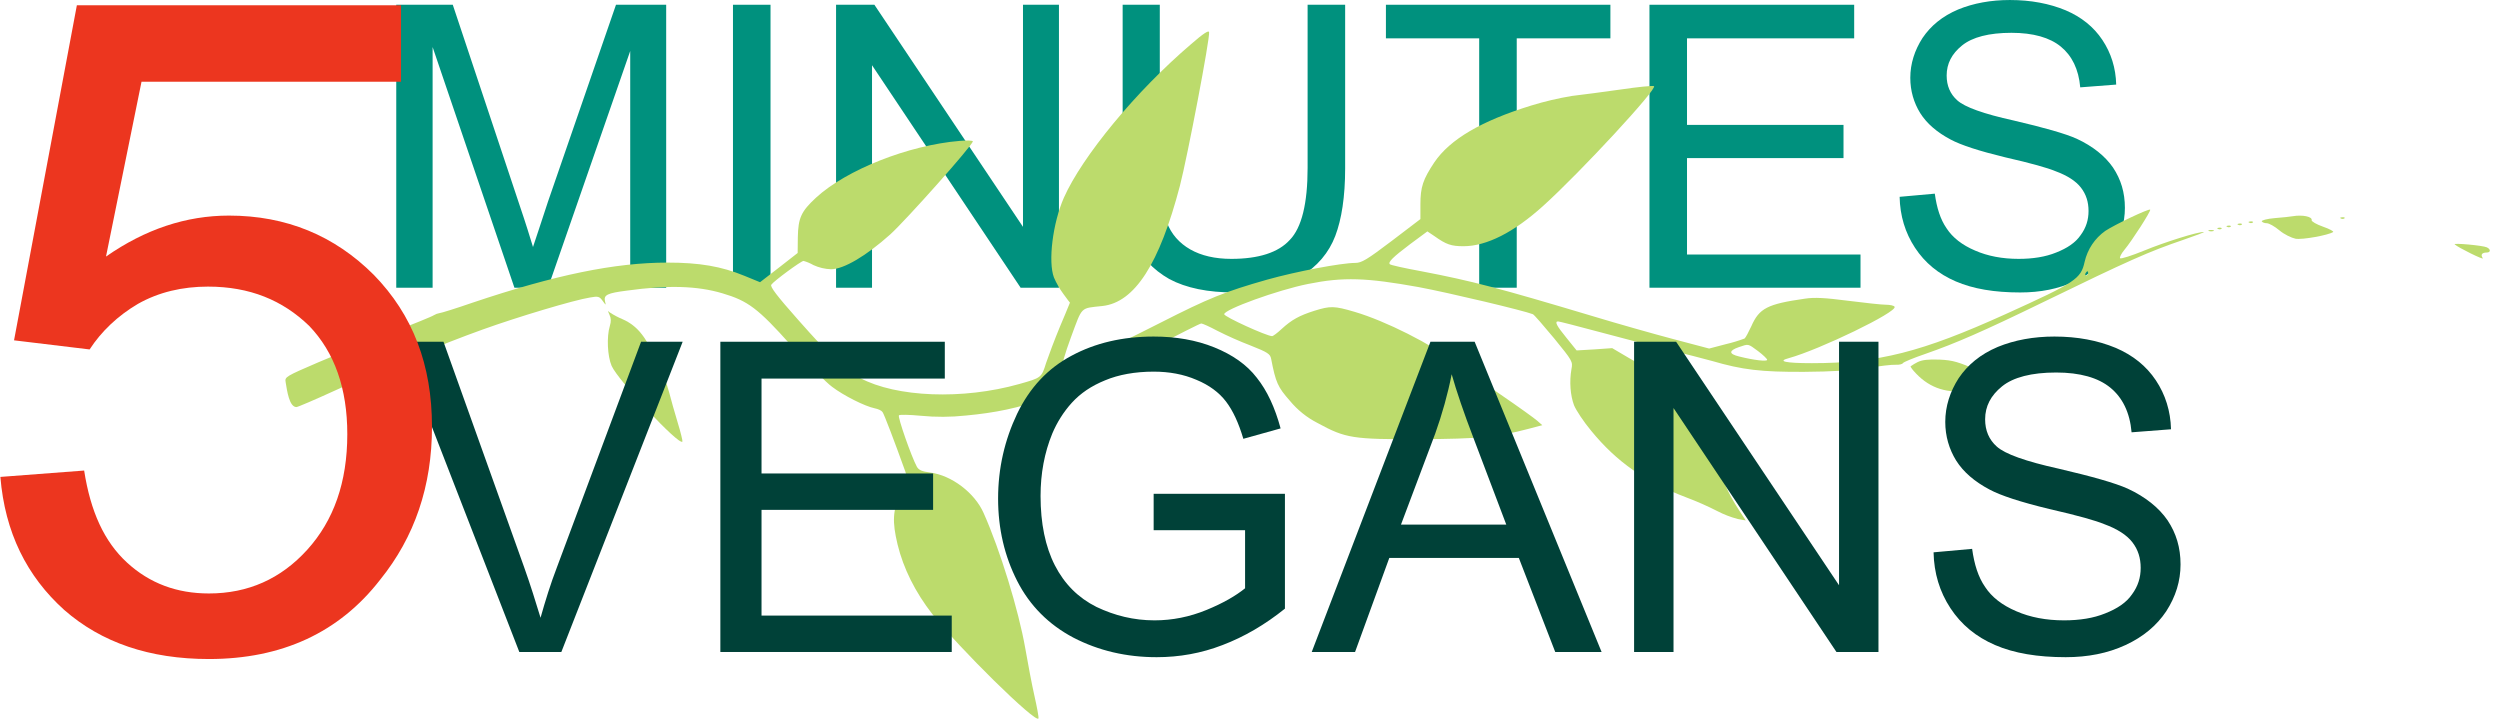
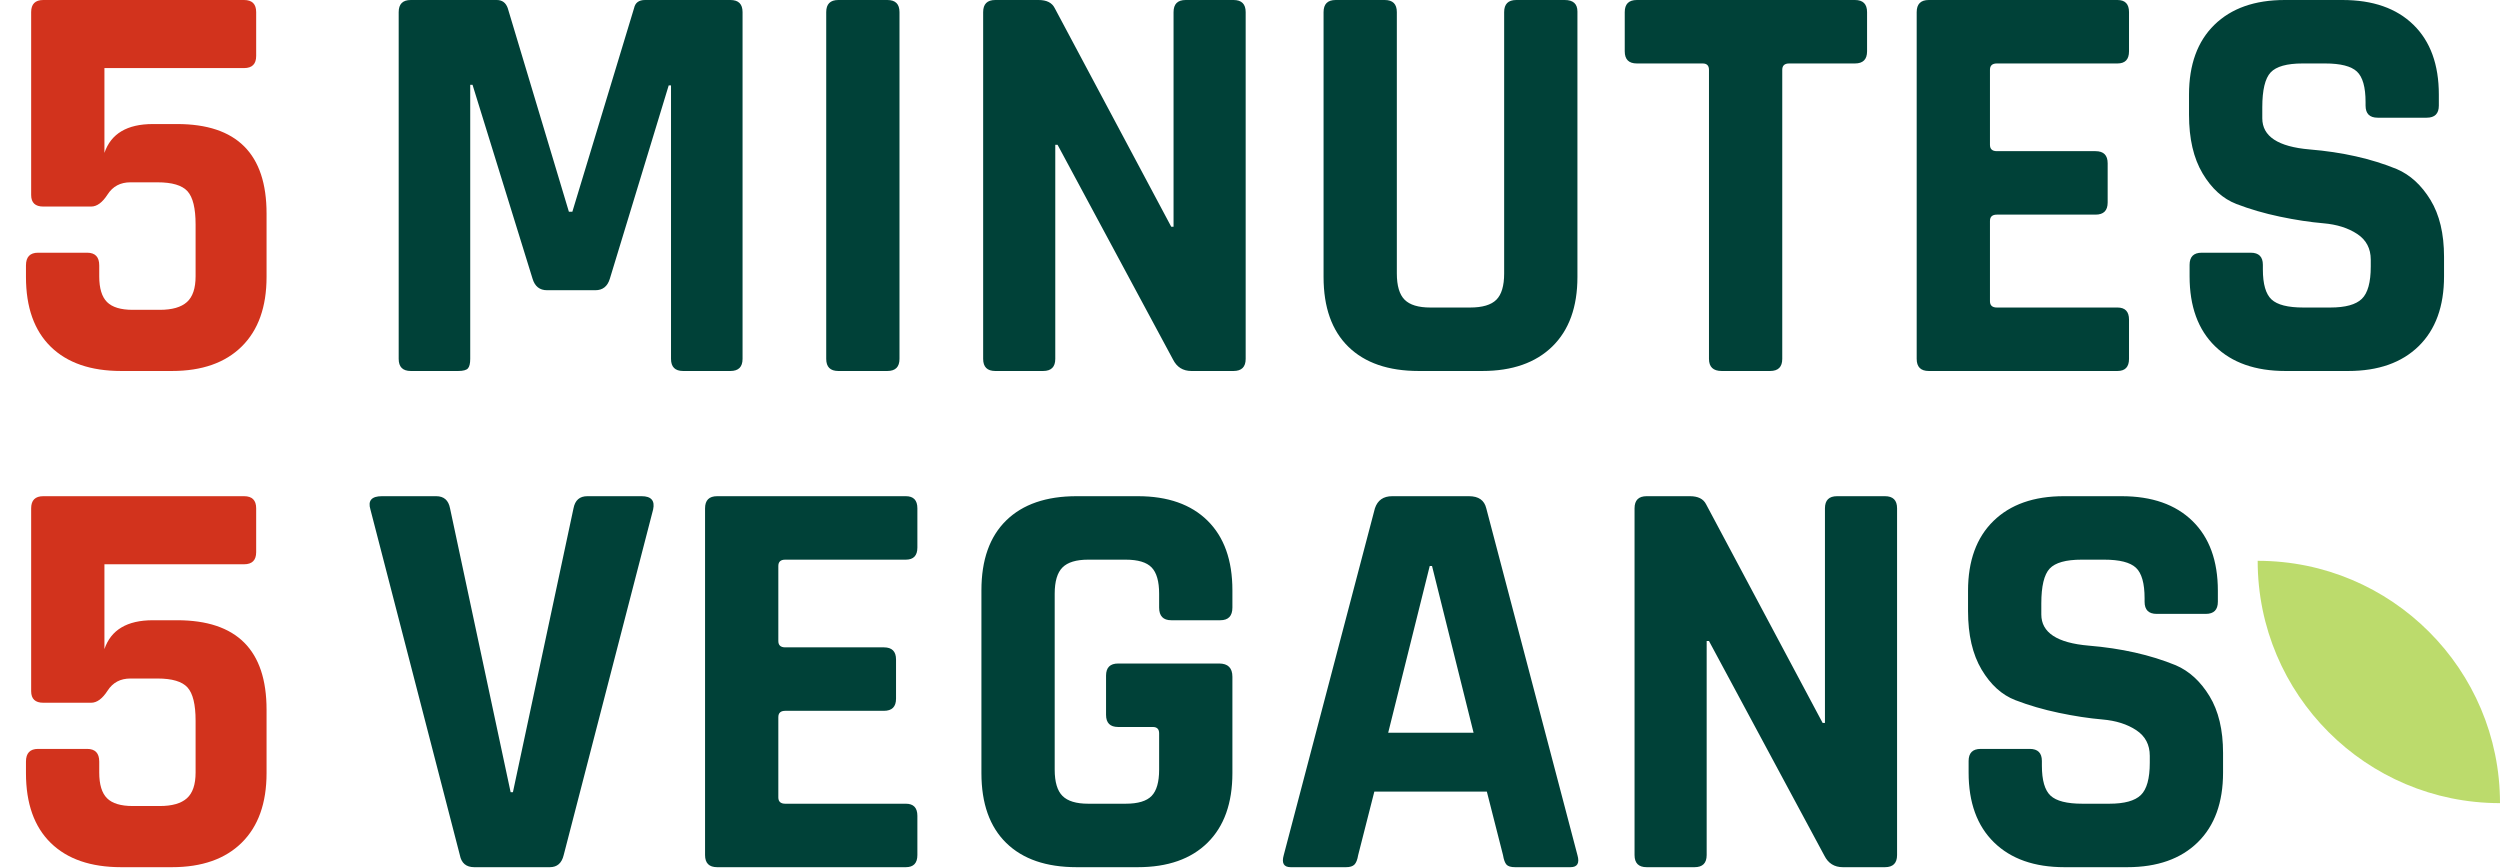
- <svg xmlns="http://www.w3.org/2000/svg" width="100%" height="100%" viewBox="0 0 179 52" version="1.1" xml:space="preserve" style="fill-rule:evenodd;clip-rule:evenodd;stroke-linejoin:round;stroke-miterlimit:2;">
-   <g transform="matrix(1,0,0,1,-3620,-60)">
-     <g transform="matrix(1.29231,0,0,0.856463,1288.12,0)">
-       <g id="_5m5v-logo" transform="matrix(0.0991547,0,0,0.149613,1802.33,59.5258)">
-         <g id="minutes" transform="matrix(1,0,0,1,226.23,231.15)">
-           <g id="Curve" transform="matrix(220.83,0,0,220.83,0,0)">
-             <path d="M0.074,0L0.074,-0.716L0.217,-0.716L0.386,-0.209C0.402,-0.162 0.413,-0.126 0.42,-0.103C0.429,-0.129 0.441,-0.167 0.458,-0.218L0.63,-0.716L0.757,-0.716L0.757,0L0.666,0L0.666,-0.599L0.458,0L0.373,0L0.166,-0.609L0.166,0L0.074,0Z" style="fill:rgb(0,145,126);" />
-           </g>
-           <g id="Curve1" transform="matrix(220.83,0,0,220.83,183.953,0)">
-             <rect x="0.093" y="-0.716" width="0.095" height="0.716" style="fill:rgb(0,145,126);" />
-           </g>
-           <g id="Curve2" transform="matrix(220.83,0,0,220.83,245.307,0)">
-             <path d="M0.076,0L0.076,-0.716L0.173,-0.716L0.549,-0.154L0.549,-0.716L0.64,-0.716L0.64,0L0.543,0L0.167,-0.563L0.167,0L0.076,0Z" style="fill:rgb(0,145,126);" />
-           </g>
-           <g id="Curve3" transform="matrix(220.83,0,0,220.83,404.783,0)">
-             <path d="M0.547,-0.716L0.642,-0.716L0.642,-0.302C0.642,-0.23 0.633,-0.173 0.617,-0.131C0.601,-0.089 0.572,-0.054 0.529,-0.028C0.487,-0.001 0.431,0.012 0.362,0.012C0.295,0.012 0.24,0.001 0.197,-0.022C0.155,-0.046 0.124,-0.079 0.106,-0.123C0.088,-0.167 0.079,-0.226 0.079,-0.302L0.079,-0.716L0.173,-0.716L0.173,-0.303C0.173,-0.241 0.179,-0.195 0.191,-0.165C0.202,-0.136 0.222,-0.113 0.25,-0.097C0.278,-0.081 0.313,-0.073 0.354,-0.073C0.423,-0.073 0.473,-0.089 0.502,-0.121C0.532,-0.152 0.547,-0.213 0.547,-0.303L0.547,-0.716Z" style="fill:rgb(0,145,126);" />
-           </g>
-           <g id="Curve4" transform="matrix(220.83,0,0,220.83,564.259,0)">
-             <path d="M0.259,0L0.259,-0.631L0.023,-0.631L0.023,-0.716L0.591,-0.716L0.591,-0.631L0.354,-0.631L0.354,0L0.259,0Z" style="fill:rgb(0,145,126);" />
-           </g>
-           <g id="Curve5" transform="matrix(220.83,0,0,220.83,699.151,0)">
-             <path d="M0.079,0L0.079,-0.716L0.597,-0.716L0.597,-0.631L0.174,-0.631L0.174,-0.412L0.57,-0.412L0.57,-0.328L0.174,-0.328L0.174,-0.084L0.613,-0.084L0.613,0L0.079,0Z" style="fill:rgb(0,145,126);" />
-           </g>
-           <g id="Curve6" transform="matrix(220.83,0,0,220.83,846.443,0)">
-             <path d="M0.045,-0.23L0.134,-0.238C0.139,-0.202 0.148,-0.173 0.164,-0.15C0.179,-0.127 0.203,-0.108 0.236,-0.094C0.268,-0.08 0.305,-0.073 0.346,-0.073C0.382,-0.073 0.414,-0.078 0.441,-0.089C0.469,-0.1 0.49,-0.114 0.503,-0.133C0.517,-0.152 0.523,-0.172 0.523,-0.194C0.523,-0.217 0.517,-0.236 0.504,-0.253C0.491,-0.27 0.469,-0.284 0.439,-0.295C0.42,-0.303 0.378,-0.315 0.312,-0.33C0.246,-0.346 0.2,-0.361 0.174,-0.375C0.14,-0.393 0.114,-0.415 0.097,-0.442C0.081,-0.468 0.072,-0.498 0.072,-0.531C0.072,-0.567 0.083,-0.601 0.103,-0.632C0.124,-0.663 0.153,-0.687 0.193,-0.704C0.232,-0.72 0.276,-0.728 0.324,-0.728C0.377,-0.728 0.424,-0.719 0.465,-0.702C0.505,-0.685 0.536,-0.66 0.558,-0.627C0.58,-0.594 0.592,-0.556 0.593,-0.514L0.502,-0.507C0.498,-0.553 0.481,-0.587 0.453,-0.61C0.425,-0.633 0.383,-0.645 0.328,-0.645C0.271,-0.645 0.229,-0.634 0.203,-0.613C0.177,-0.592 0.164,-0.567 0.164,-0.537C0.164,-0.511 0.173,-0.49 0.191,-0.474C0.21,-0.457 0.257,-0.44 0.334,-0.423C0.411,-0.405 0.464,-0.39 0.493,-0.377C0.534,-0.358 0.565,-0.333 0.585,-0.304C0.605,-0.274 0.615,-0.241 0.615,-0.202C0.615,-0.164 0.604,-0.128 0.582,-0.094C0.56,-0.061 0.529,-0.035 0.488,-0.016C0.447,0.003 0.401,0.012 0.35,0.012C0.285,0.012 0.231,0.003 0.187,-0.016C0.143,-0.035 0.109,-0.063 0.084,-0.101C0.059,-0.139 0.046,-0.182 0.045,-0.23Z" style="fill:rgb(0,145,126);" />
-           </g>
-         </g>
-         <g id="leaves">
-           <path id="Curves" d="M1252.55,200C1249.27,199.88 1230.92,205.59 1219.03,210.49C1212.17,213.29 1206.22,215.16 1205.81,214.69C1205.4,214.22 1206.43,212.12 1208.17,210.03C1212.37,205.03 1223.17,188.22 1222.62,187.52C1221.9,186.82 1202.74,195.91 1197.51,199.41C1191.69,203.534 1187.59,209.665 1186,216.62C1183.85,226.3 1181.18,228.05 1141.82,245.9C1094.98,267.12 1070.68,273.31 1033.58,273.31C1018.82,273.31 1014,272.26 1020.66,270.51C1037.99,265.73 1081.34,244.73 1079.81,241.82C1079.5,241.12 1077.24,240.65 1074.89,240.65C1072.54,240.65 1063,239.6 1053.77,238.43C1041.06,236.8 1035.22,236.43 1029.68,237.27C1008.68,240.27 1004.16,242.63 999.75,252.66C998.22,255.93 996.58,259.08 995.96,259.54C992.546,260.808 989.056,261.86 985.51,262.69L976.18,265.14L956.29,259.89C945.29,256.98 925.03,251.26 911.19,247.06C858.61,231.32 843.54,227.35 815.56,221.99C806.02,220.24 798.03,218.49 797.72,217.99C796.72,216.83 799.36,214.14 809.1,206.8L818.73,199.68L822.73,202.36C829.29,207.03 832.06,207.96 838.93,207.96C851.74,207.96 867.01,200.27 883.41,185.45C904.22,166.68 947.89,119.45 945.32,118.51C944.61,118.16 936.32,118.97 926.87,120.37C917.42,121.77 905.14,123.29 899.51,123.99C891.813,125.269 884.209,127.06 876.75,129.35C848.75,137.98 831.34,148.25 822.63,161.08C816.27,170.64 814.84,174.84 814.84,184.64L814.84,192.8L798.75,205.05C784.91,215.54 781.94,217.29 778.45,217.29C770.56,217.29 745.45,222.08 729.25,226.62C705.47,233.39 696.76,236.89 669.49,250.77C636.9,267.33 615.68,276.89 614.65,275.77C614.14,275.18 616.29,267.72 619.57,258.85C626.13,241.24 624.57,242.76 637.2,241.36C655.14,239.36 668.98,218.03 680.46,174.18C684.66,157.97 697.37,91.49 696.76,88.34C696.55,87.17 693.58,89.04 686.76,94.99C656.11,121.11 625.88,157.73 615.63,180.83C609.37,195.06 606.71,216.63 610.09,225.5C611.489,228.716 613.243,231.765 615.32,234.59C617.397,237.415 618.91,239.49 619.01,239.49C619.11,239.49 613.47,252.79 613.47,252.79C610.47,260.02 607.02,269.23 605.68,273.2C603.12,281.48 603.02,281.48 590.62,284.98C559.15,293.84 522.04,292.44 501.75,281.6C493.03,276.93 485.55,269.93 467.2,249.17C455.2,235.64 451.32,230.51 452.14,229.46C453.57,227.36 468.84,216.17 470.14,216.17C472.073,216.714 473.931,217.496 475.67,218.5C478.764,219.92 482.108,220.712 485.51,220.83C492.58,220.83 505.19,213.37 518.62,201.35C527.62,193.19 564.75,151.44 564.75,149.35C564.75,148.88 561.36,148.76 557.37,149.11C528.97,151.45 494.12,165.21 477.11,180.84C468.8,188.54 467.16,192.15 466.96,203L466.86,211.74L456.4,219.91L445.84,228.07L437.03,224.46C424.22,219.21 412.03,217.11 394.08,217.11C364.76,217.11 331.35,223.99 285.22,239.5C275.79,242.77 267.49,245.33 266.77,245.33C265.647,245.509 264.57,245.906 263.6,246.5C262.67,247.2 251.91,251.5 239.81,256.3C227.71,261.1 209.39,268.41 199,272.84C180.86,280.65 180.24,281 180.75,283.84C181.57,288.84 182.8,297.84 186.8,297.84C187.52,297.84 197.05,293.76 208.02,288.74C234.77,276.5 267.88,262.74 291.02,254.45C310.49,247.45 341.96,238.01 350.88,236.61C355.39,235.79 356.1,236.02 357.88,238.47C359.82,241.16 359.82,241.16 359.21,238.71C358.39,235.21 360.44,234.16 371.51,232.76C394.26,229.61 410.77,230.08 424.81,234.27C439.06,238.47 444.7,242.67 463.04,263.2C472.47,273.58 482.83,284.2 486.11,286.53C492.56,291.42 504.35,297.37 509.89,298.53C511.83,298.88 513.78,299.81 514.29,300.63C515.11,301.63 520.96,316.96 527.11,334.1C527.93,336.67 527.62,338.42 524.44,345.65C519.93,355.79 519.62,361.74 522.7,374.65C525.98,388.06 532.54,401.24 542.17,413.6C556.53,432.03 600.4,475.18 601.42,471.8C601.63,471.1 600.6,465.5 599.17,459.21C597.74,452.92 595.48,440.89 594.04,432.61C590.35,411.5 580.04,377.8 570.77,357.04C565.77,345.72 552.84,335.93 540.84,334.41C536.33,333.83 534.49,333.01 533.46,331.15C530.46,325.66 522.6,303.27 523.46,302.45C523.87,301.99 529.4,302.1 535.55,302.69C543.972,303.518 552.456,303.478 560.87,302.57C593.16,299.57 614.27,291.96 664.7,265.13C679.26,257.43 691.7,251.13 692.38,251.13C693.06,251.13 696.99,252.88 701.2,255.13C707.272,258.205 713.497,260.969 719.85,263.41C729.59,267.26 730.92,268.19 731.43,270.88C734,284.17 735.12,286.62 741.89,294.32C746.17,299.507 751.474,303.755 757.47,306.8C773.05,315.31 777.05,315.9 814.36,315.8C847.77,315.57 857.2,314.75 875.36,309.97L882.94,307.97L880.17,305.52C878.74,304.23 869.51,297.59 859.78,290.94C850.05,284.29 838.78,276.24 834.87,273.21C820.82,262.6 795.51,249.77 778.08,244.63C766.6,241.25 764.55,241.25 755.53,244.05C747.13,246.73 742.92,249.05 737.29,254.2C734.93,256.41 732.57,258.2 731.96,258.2C728.96,258.2 705.2,247.36 705.2,245.96C705.2,243.28 735.13,232.43 752.05,229.05C771.83,225.05 784.64,225.55 813.85,230.8C831.18,234.06 872.85,243.98 877.71,245.96C878.43,246.31 883.71,252.37 889.6,259.49C899.85,272.08 900.06,272.43 899.24,276.63C898.01,283.63 898.62,291.33 900.67,296.81C901.8,299.61 906.11,306.14 910.31,311.15C924.56,328.53 940.44,339.61 963.51,348.36C969.455,350.603 975.27,353.173 980.93,356.06C984.489,357.9 988.238,359.345 992.11,360.37L996.62,361.19L992.52,354.89C989.87,350.835 987.531,346.587 985.52,342.18C980.19,330.05 962.66,302.87 949.02,285.61C942.67,277.56 940.31,275.47 931.8,270.68L922,264.91L912.06,265.61L902.12,266.19L896.48,259.19C890.84,252.31 889.72,249.98 891.77,249.98C892.38,249.98 902.43,252.55 914.11,255.69C925.79,258.83 943.22,263.39 952.75,265.69C962.28,267.99 973.66,270.93 977.87,272.1C994.68,277 1005.13,278.28 1029.12,278.16C1044.9,278.05 1056.12,277.35 1064.48,276.07C1071.25,274.9 1078.42,274.07 1080.37,274.2C1082.32,274.33 1084.16,273.85 1084.47,273.27C1084.78,272.69 1090.47,270.35 1097.28,268.02C1113.99,262.19 1129.28,255.54 1162.37,239.44C1211.26,215.65 1221.82,210.99 1241.3,204.34C1248.35,201.93 1253.37,200 1252.55,200ZM992.92,269.57C987.07,268.17 987.07,266.31 992.81,264.33C998.35,262.46 997.73,262.33 1003.47,266.54C1006.24,268.64 1008.6,270.86 1008.6,271.44C1008.6,272.49 1001.22,271.67 992.92,269.57ZM1186.85,224.32C1186.34,224.32 1186.13,223.74 1186.44,223.15C1186.75,222.56 1187.26,221.99 1187.57,221.99C1187.88,221.99 1187.98,222.45 1187.98,223.15C1187.97,223.771 1187.47,224.284 1186.85,224.32Z" style="fill:rgb(188,219,108);" />
-           <path id="Curve7" d="M1302.27,191.2C1301.14,191.43 1296.63,191.9 1292.27,192.25C1287.91,192.6 1284.58,193.53 1284.99,194.11C1285.4,194.69 1286.53,195.11 1287.76,195.11C1288.99,195.11 1292.17,196.86 1294.83,199.11C1297.49,201.36 1301.6,203.31 1303.83,203.77C1307.52,204.47 1322.28,201.77 1324.83,200.04C1325.34,199.69 1322.83,198.29 1319.19,197.04C1315.55,195.79 1312.63,194.04 1312.83,193.42C1313.34,191.43 1307.7,190.26 1302.27,191.2Z" style="fill:rgb(188,219,108);" />
-           <path id="Curve8" d="M1329.22,192.48C1329.85,192.833 1330.63,192.786 1331.22,192.36C1331.63,192.01 1331.02,191.66 1329.89,191.78C1328.76,191.9 1328.4,192.13 1329.22,192.48Z" style="fill:rgb(188,219,108);" />
-           <path id="Curve9" d="M1278,194.81C1278.63,195.163 1279.41,195.12 1280,194.7C1280.41,194.35 1279.8,194 1278.67,194.11C1277.54,194.22 1277.15,194.46 1278,194.81Z" style="fill:rgb(188,219,108);" />
-           <path id="Curve10" d="M1271.82,196C1272.45,196.353 1273.24,196.306 1273.82,195.88C1274.23,195.53 1273.62,195.18 1272.49,195.3C1271.36,195.42 1271,195.63 1271.82,196Z" style="fill:rgb(188,219,108);" />
-           <path id="Curve11" d="M1265.67,197.15C1266.29,197.482 1267.05,197.435 1267.62,197.03C1268.03,196.68 1267.41,196.33 1266.29,196.45C1265.17,196.57 1264.85,196.8 1265.67,197.15Z" style="fill:rgb(188,219,108);" />
-           <path id="Curve12" d="M1260.55,198.31C1261.16,198.643 1261.92,198.6 1262.49,198.2C1262.9,197.85 1262.29,197.5 1261.16,197.61C1260.03,197.72 1259.73,198 1260.55,198.31Z" style="fill:rgb(188,219,108);" />
-           <path id="Curve13" d="M1255.42,199.48C1256.26,199.71 1257.14,199.71 1257.98,199.48C1258.6,199.13 1258.09,198.9 1256.65,198.9C1255.21,198.9 1254.7,199.13 1255.42,199.48Z" style="fill:rgb(188,219,108);" />
-           <path id="Curve14" d="M1392.77,206.94C1394.62,208.69 1409.48,216.04 1408.46,214.64C1407.12,212.77 1407.94,211.49 1410.61,211.49C1412.97,211.49 1412.97,209.63 1410.71,208.58C1408.45,207.53 1391.75,206 1392.77,206.94Z" style="fill:rgb(188,219,108);" />
-           <path id="Curve15" d="M361.71,246.25C362.63,248.25 362.71,249.86 361.91,252.55C360.07,258.61 360.58,269.34 362.91,274.82C366.6,283.1 400.53,319.49 402.48,317.16C402.68,316.93 401.55,312.03 399.81,306.43C398.07,300.83 396.02,293.25 395.09,289.75C392.33,279.37 384.54,262.93 379.51,256.86C376.789,253.352 373.23,250.584 369.16,248.81C366.62,247.754 364.182,246.466 361.88,244.96C360.68,243.8 360.68,243.92 361.71,246.25Z" style="fill:rgb(188,219,108);" />
-           <path id="Curve16" d="M1092.65,272.72C1091.29,273.403 1089.99,274.186 1088.75,275.06C1088.55,275.29 1089.88,277.15 1091.83,279.14C1099.72,287.42 1109.66,290.57 1121.66,288.47C1131.66,286.84 1139.8,284.74 1139.8,283.92C1139.8,283.57 1133.86,280.65 1126.68,277.5C1115.51,272.61 1112.43,271.67 1104.95,271.32C1098.59,271.09 1095.31,271.44 1092.65,272.72Z" style="fill:rgb(188,219,108);" />
-         </g>
-         <g id="vegans" transform="matrix(1,0,0,1,243.06,434.69)">
-           <g id="Curve17" transform="matrix(242.11,0,0,242.11,0,0)">
-             <path d="M0.282,0L0.004,-0.716L0.107,-0.716L0.293,-0.196C0.308,-0.154 0.32,-0.115 0.331,-0.079C0.342,-0.118 0.354,-0.157 0.369,-0.196L0.563,-0.716L0.659,-0.716L0.379,0L0.282,0Z" style="fill:rgb(0,65,56);" />
-           </g>
-           <g id="Curve18" transform="matrix(242.11,0,0,242.11,161.485,0)">
-             <path d="M0.079,0L0.079,-0.716L0.597,-0.716L0.597,-0.631L0.174,-0.631L0.174,-0.412L0.57,-0.412L0.57,-0.328L0.174,-0.328L0.174,-0.084L0.613,-0.084L0.613,0L0.079,0Z" style="fill:rgb(0,65,56);" />
-           </g>
-           <g id="Curve19" transform="matrix(242.11,0,0,242.11,322.971,0)">
-             <path d="M0.412,-0.281L0.412,-0.365L0.715,-0.365L0.715,-0.1C0.669,-0.063 0.621,-0.035 0.571,-0.016C0.522,0.003 0.471,0.012 0.419,0.012C0.349,0.012 0.285,-0.003 0.227,-0.033C0.17,-0.063 0.126,-0.107 0.097,-0.164C0.068,-0.221 0.053,-0.284 0.053,-0.354C0.053,-0.424 0.068,-0.489 0.097,-0.55C0.126,-0.61 0.168,-0.655 0.223,-0.684C0.277,-0.713 0.34,-0.728 0.412,-0.728C0.463,-0.728 0.51,-0.72 0.552,-0.703C0.594,-0.686 0.627,-0.663 0.65,-0.633C0.674,-0.603 0.692,-0.564 0.705,-0.516L0.619,-0.492C0.608,-0.529 0.595,-0.557 0.579,-0.578C0.563,-0.599 0.54,-0.616 0.511,-0.628C0.481,-0.641 0.448,-0.647 0.412,-0.647C0.369,-0.647 0.331,-0.64 0.3,-0.627C0.268,-0.614 0.243,-0.597 0.223,-0.575C0.204,-0.554 0.189,-0.53 0.178,-0.504C0.16,-0.46 0.151,-0.412 0.151,-0.36C0.151,-0.297 0.162,-0.243 0.184,-0.2C0.206,-0.157 0.238,-0.125 0.28,-0.104C0.322,-0.084 0.366,-0.073 0.414,-0.073C0.455,-0.073 0.495,-0.081 0.534,-0.097C0.573,-0.113 0.602,-0.13 0.623,-0.147L0.623,-0.281L0.412,-0.281Z" style="fill:rgb(0,65,56);" />
-           </g>
-           <g id="Curves1" transform="matrix(242.11,0,0,242.11,511.292,0)">
-             <path d="M-0.001,0L0.273,-0.716L0.375,-0.716L0.668,0L0.561,0L0.477,-0.217L0.178,-0.217L0.099,0L-0.001,0ZM0.205,-0.294L0.448,-0.294L0.373,-0.492C0.35,-0.552 0.333,-0.602 0.322,-0.641C0.313,-0.595 0.3,-0.549 0.284,-0.504L0.205,-0.294Z" style="fill:rgb(0,65,56);" />
-           </g>
-           <g id="Curve20" transform="matrix(242.11,0,0,242.11,672.777,0)">
-             <path d="M0.076,0L0.076,-0.716L0.173,-0.716L0.549,-0.154L0.549,-0.716L0.64,-0.716L0.64,0L0.543,0L0.167,-0.563L0.167,0L0.076,0Z" style="fill:rgb(0,65,56);" />
-           </g>
-           <g id="Curve21" transform="matrix(242.11,0,0,242.11,847.621,0)">
-             <path d="M0.045,-0.23L0.134,-0.238C0.139,-0.202 0.148,-0.173 0.164,-0.15C0.179,-0.127 0.203,-0.108 0.236,-0.094C0.268,-0.08 0.305,-0.073 0.346,-0.073C0.382,-0.073 0.414,-0.078 0.441,-0.089C0.469,-0.1 0.49,-0.114 0.503,-0.133C0.517,-0.152 0.523,-0.172 0.523,-0.194C0.523,-0.217 0.517,-0.236 0.504,-0.253C0.491,-0.27 0.469,-0.284 0.439,-0.295C0.42,-0.303 0.378,-0.315 0.312,-0.33C0.246,-0.346 0.2,-0.361 0.174,-0.375C0.14,-0.393 0.114,-0.415 0.097,-0.442C0.081,-0.468 0.072,-0.498 0.072,-0.531C0.072,-0.567 0.083,-0.601 0.103,-0.632C0.124,-0.663 0.153,-0.687 0.193,-0.704C0.232,-0.72 0.276,-0.728 0.324,-0.728C0.377,-0.728 0.424,-0.719 0.465,-0.702C0.505,-0.685 0.536,-0.66 0.558,-0.627C0.58,-0.594 0.592,-0.556 0.593,-0.514L0.502,-0.507C0.498,-0.553 0.481,-0.587 0.453,-0.61C0.425,-0.633 0.383,-0.645 0.328,-0.645C0.271,-0.645 0.229,-0.634 0.203,-0.613C0.177,-0.592 0.164,-0.567 0.164,-0.537C0.164,-0.511 0.173,-0.49 0.191,-0.474C0.21,-0.457 0.257,-0.44 0.334,-0.423C0.411,-0.405 0.464,-0.39 0.493,-0.377C0.534,-0.358 0.565,-0.333 0.585,-0.304C0.605,-0.274 0.615,-0.241 0.615,-0.202C0.615,-0.164 0.604,-0.128 0.582,-0.094C0.56,-0.061 0.529,-0.035 0.488,-0.016C0.447,0.003 0.401,0.012 0.35,0.012C0.285,0.012 0.231,0.003 0.187,-0.016C0.143,-0.035 0.109,-0.063 0.084,-0.101C0.059,-0.139 0.046,-0.182 0.045,-0.23Z" style="fill:rgb(0,65,56);" />
-           </g>
-         </g>
-         <g id="_5" transform="matrix(508.79,0,0,508.79,-5.68434e-14,432.52)">
-           <path d="M0.042,-0.188L0.134,-0.195C0.141,-0.15 0.156,-0.117 0.181,-0.094C0.206,-0.071 0.236,-0.06 0.271,-0.06C0.314,-0.06 0.35,-0.076 0.379,-0.108C0.408,-0.14 0.423,-0.182 0.423,-0.235C0.423,-0.285 0.409,-0.325 0.381,-0.354C0.352,-0.382 0.316,-0.397 0.27,-0.397C0.242,-0.397 0.216,-0.391 0.193,-0.378C0.171,-0.365 0.153,-0.348 0.14,-0.328L0.057,-0.338L0.126,-0.706L0.482,-0.706L0.482,-0.622L0.197,-0.622L0.158,-0.43C0.201,-0.46 0.246,-0.475 0.293,-0.475C0.356,-0.475 0.409,-0.453 0.452,-0.41C0.495,-0.366 0.516,-0.311 0.516,-0.243C0.516,-0.178 0.497,-0.122 0.459,-0.075C0.414,-0.017 0.351,0.012 0.271,0.012C0.206,0.012 0.153,-0.006 0.112,-0.042C0.071,-0.079 0.047,-0.127 0.042,-0.188Z" style="fill:rgb(236,54,31);" />
-         </g>
-       </g>
-     </g>
-   </g>
+ <svg xmlns="http://www.w3.org/2000/svg" viewBox="0 0 4333 1503" role="img" aria-label="5 Minutes 5 Vegans">
+   <path fill="#D2331D" d="M273 316H226Q200 316 186.5 337.0Q173 358 158 358H75Q54 358 54 338V21Q54 0 75 0H423Q444 0 444 21V97Q444 118 423 118H181V265Q198 215 265 215H307Q462 215 462 370V480Q462 558 419.0 600.5Q376 643 298 643H210Q131 643 88.0 601.0Q45 559 45 480V460Q45 438 66 438H151Q172 438 172 460V479Q172 510 185.5 523.5Q199 537 230 537H277Q309 537 324.0 523.5Q339 510 339 479V389Q339 347 325.0 331.5Q311 316 273 316Z M273 1176H226Q200 1176 186.5 1197.0Q173 1218 158 1218H75Q54 1218 54 1198V881Q54 860 75 860H423Q444 860 444 881V957Q444 978 423 978H181V1125Q198 1075 265 1075H307Q462 1075 462 1230V1340Q462 1418 419.0 1460.5Q376 1503 298 1503H210Q131 1503 88.0 1461.0Q45 1419 45 1340V1320Q45 1298 66 1298H151Q172 1298 172 1320V1339Q172 1370 185.5 1383.5Q199 1397 230 1397H277Q309 1397 324.0 1383.5Q339 1370 339 1339V1249Q339 1207 325.0 1191.5Q311 1176 273 1176Z" />
+   <path fill="#004138" d="M1118 0H1266Q1287 0 1287 21V622Q1287 643 1266 643H1184Q1163 643 1163 622V148H1159L1057 483Q1051 503 1032 503H948Q929 503 923 483L819 147H815V622Q815 634 811.0 638.5Q807 643 794 643H712Q691 643 691 622V21Q691 0 712 0H861Q875 0 880 14L986 367H992L1099 14Q1102 0 1118 0Z M1559 21V622Q1559 643 1538 643H1453Q1432 643 1432 622V21Q1432 0 1453 0H1538Q1559 0 1559 21Z M1808 643H1725Q1704 643 1704 622V21Q1704 0 1725 0H1800Q1821 0 1828 14L2030 393H2034V21Q2034 0 2055 0H2138Q2159 0 2159 21V622Q2159 643 2138 643H2065Q2043 643 2033 623L1833 251H1829V622Q1829 643 1808 643Z M2628 0H2712Q2734 0 2734 20V480Q2734 558 2690.5 600.5Q2647 643 2569 643H2459Q2380 643 2337.0 601.0Q2294 559 2294 480V21Q2294 0 2315 0H2400Q2421 0 2421 21V474Q2421 506 2434.5 519.5Q2448 533 2479 533H2548Q2580 533 2593.5 519.5Q2607 506 2607 474V21Q2607 0 2628 0Z M3068 643H2984Q2962 643 2962 622V121Q2962 110 2951 110H2837Q2816 110 2816 89V21Q2816 0 2837 0H3215Q3236 0 3236 21V89Q3236 110 3215 110H3101Q3089 110 3089 121V622Q3089 643 3068 643Z M3670 643H3343Q3322 643 3322 622V21Q3322 0 3343 0H3670Q3690 0 3690 21V89Q3690 110 3670 110H3461Q3449 110 3449 121V251Q3449 262 3461 262H3632Q3653 262 3653 283V351Q3653 372 3632 372H3461Q3449 372 3449 383V522Q3449 533 3461 533H3670Q3690 533 3690 554V622Q3690 643 3670 643Z M3795 479V459Q3795 438 3816 438H3901Q3922 438 3922 459V467Q3922 505 3937.0 519.0Q3952 533 3992 533H4039Q4078 533 4093.5 518.0Q4109 503 4109 462V450Q4109 421 4085.5 405.5Q4062 390 4027.0 387.0Q3992 384 3951.5 375.5Q3911 367 3876.0 353.5Q3841 340 3817.5 300.5Q3794 261 3794 199V164Q3794 86 3838.0 43.0Q3882 0 3960 0H4060Q4139 0 4183.0 43.0Q4227 86 4227 164V183Q4227 204 4206 204H4121Q4100 204 4100 183V177Q4100 138 4085.0 124.0Q4070 110 4030 110H3991Q3950 110 3935.5 125.5Q3921 141 3921 186V205Q3921 252 4003 259Q4088 266 4154 293Q4189 308 4212.5 346.5Q4236 385 4236 445V479Q4236 557 4192.0 600.0Q4148 643 4070 643H3961Q3883 643 3839.0 600.0Q3795 557 3795 479Z M953 1503H822Q801 1503 797 1482L642 883Q635 860 662 860H756Q776 860 780 881L885 1373H889L994 881Q998 860 1018 860H1112Q1137 860 1132 883L977 1482Q972 1503 953 1503Z M1570 1503H1243Q1222 1503 1222 1482V881Q1222 860 1243 860H1570Q1590 860 1590 881V949Q1590 970 1570 970H1361Q1349 970 1349 981V1111Q1349 1122 1361 1122H1532Q1553 1122 1553 1143V1211Q1553 1232 1532 1232H1361Q1349 1232 1349 1243V1382Q1349 1393 1361 1393H1570Q1590 1393 1590 1414V1482Q1590 1503 1570 1503Z M1972 1503H1866Q1787 1503 1744.0 1461.0Q1701 1419 1701 1340V1023Q1701 944 1744.0 902.0Q1787 860 1866 860H1972Q2050 860 2093.0 902.5Q2136 945 2136 1023V1053Q2136 1075 2115 1075H2030Q2009 1075 2009 1053V1029Q2009 997 1996.0 983.5Q1983 970 1951 970H1886Q1855 970 1841.5 983.5Q1828 997 1828 1029V1334Q1828 1366 1841.5 1379.5Q1855 1393 1886 1393H1951Q1983 1393 1996.0 1379.5Q2009 1366 2009 1334V1271Q2009 1260 1998 1260H1938Q1917 1260 1917 1239V1171Q1917 1150 1938 1150H2113Q2136 1150 2136 1173V1340Q2136 1418 2093.0 1460.5Q2050 1503 1972 1503Z M2333 1503H2237Q2219 1503 2225 1482L2383 881Q2390 860 2413 860H2546Q2571 860 2576 881L2734 1482Q2740 1503 2722 1503H2626Q2615 1503 2611.0 1498.5Q2607 1494 2605 1482L2577 1372H2382L2354 1482Q2352 1494 2347.5 1498.5Q2343 1503 2333 1503ZM2478 981 2406 1270H2554L2482 981Z M2937 1503H2854Q2833 1503 2833 1482V881Q2833 860 2854 860H2929Q2950 860 2957 874L3159 1253H3163V881Q3163 860 3184 860H3267Q3288 860 3288 881V1482Q3288 1503 3267 1503H3194Q3172 1503 3162 1483L2962 1111H2958V1482Q2958 1503 2937 1503Z M3412 1339V1319Q3412 1298 3433 1298H3518Q3539 1298 3539 1319V1327Q3539 1365 3554.0 1379.0Q3569 1393 3609 1393H3656Q3695 1393 3710.5 1378.0Q3726 1363 3726 1322V1310Q3726 1281 3702.5 1265.5Q3679 1250 3644.0 1247.0Q3609 1244 3568.5 1235.5Q3528 1227 3493.0 1213.5Q3458 1200 3434.5 1160.5Q3411 1121 3411 1059V1024Q3411 946 3455.0 903.0Q3499 860 3577 860H3677Q3756 860 3800.0 903.0Q3844 946 3844 1024V1043Q3844 1064 3823 1064H3738Q3717 1064 3717 1043V1037Q3717 998 3702.0 984.0Q3687 970 3647 970H3608Q3567 970 3552.5 985.5Q3538 1001 3538 1046V1065Q3538 1112 3620 1119Q3705 1126 3771 1153Q3806 1168 3829.5 1206.5Q3853 1245 3853 1305V1339Q3853 1417 3809.0 1460.0Q3765 1503 3687 1503H3578Q3500 1503 3456.0 1460.0Q3412 1417 3412 1339Z" />
+   <path fill="#BCDB6C" d="M3913 972a420 420 0 0 1 420 420a420 420 0 0 1 -420 -420z" />
</svg>
